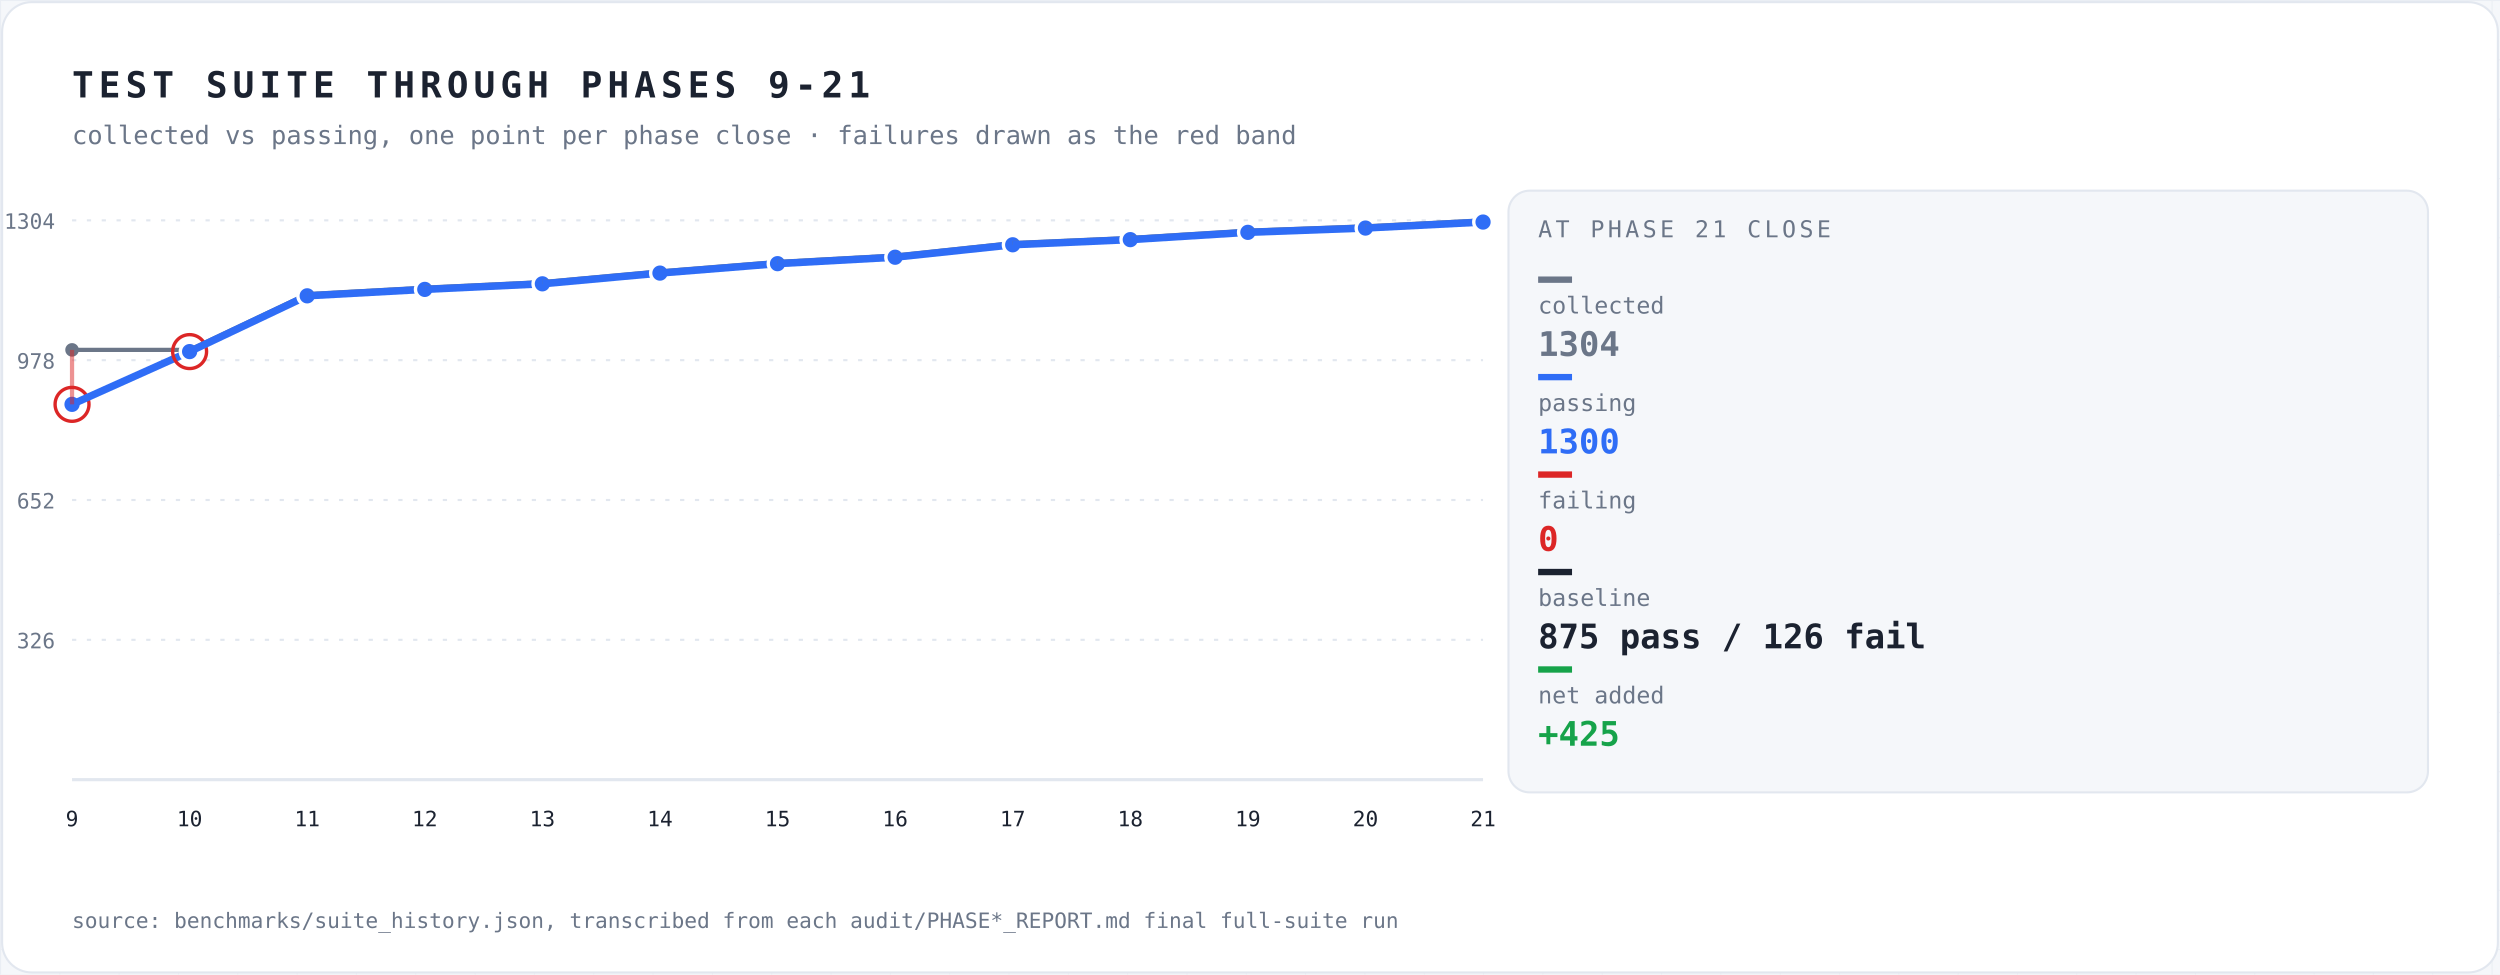
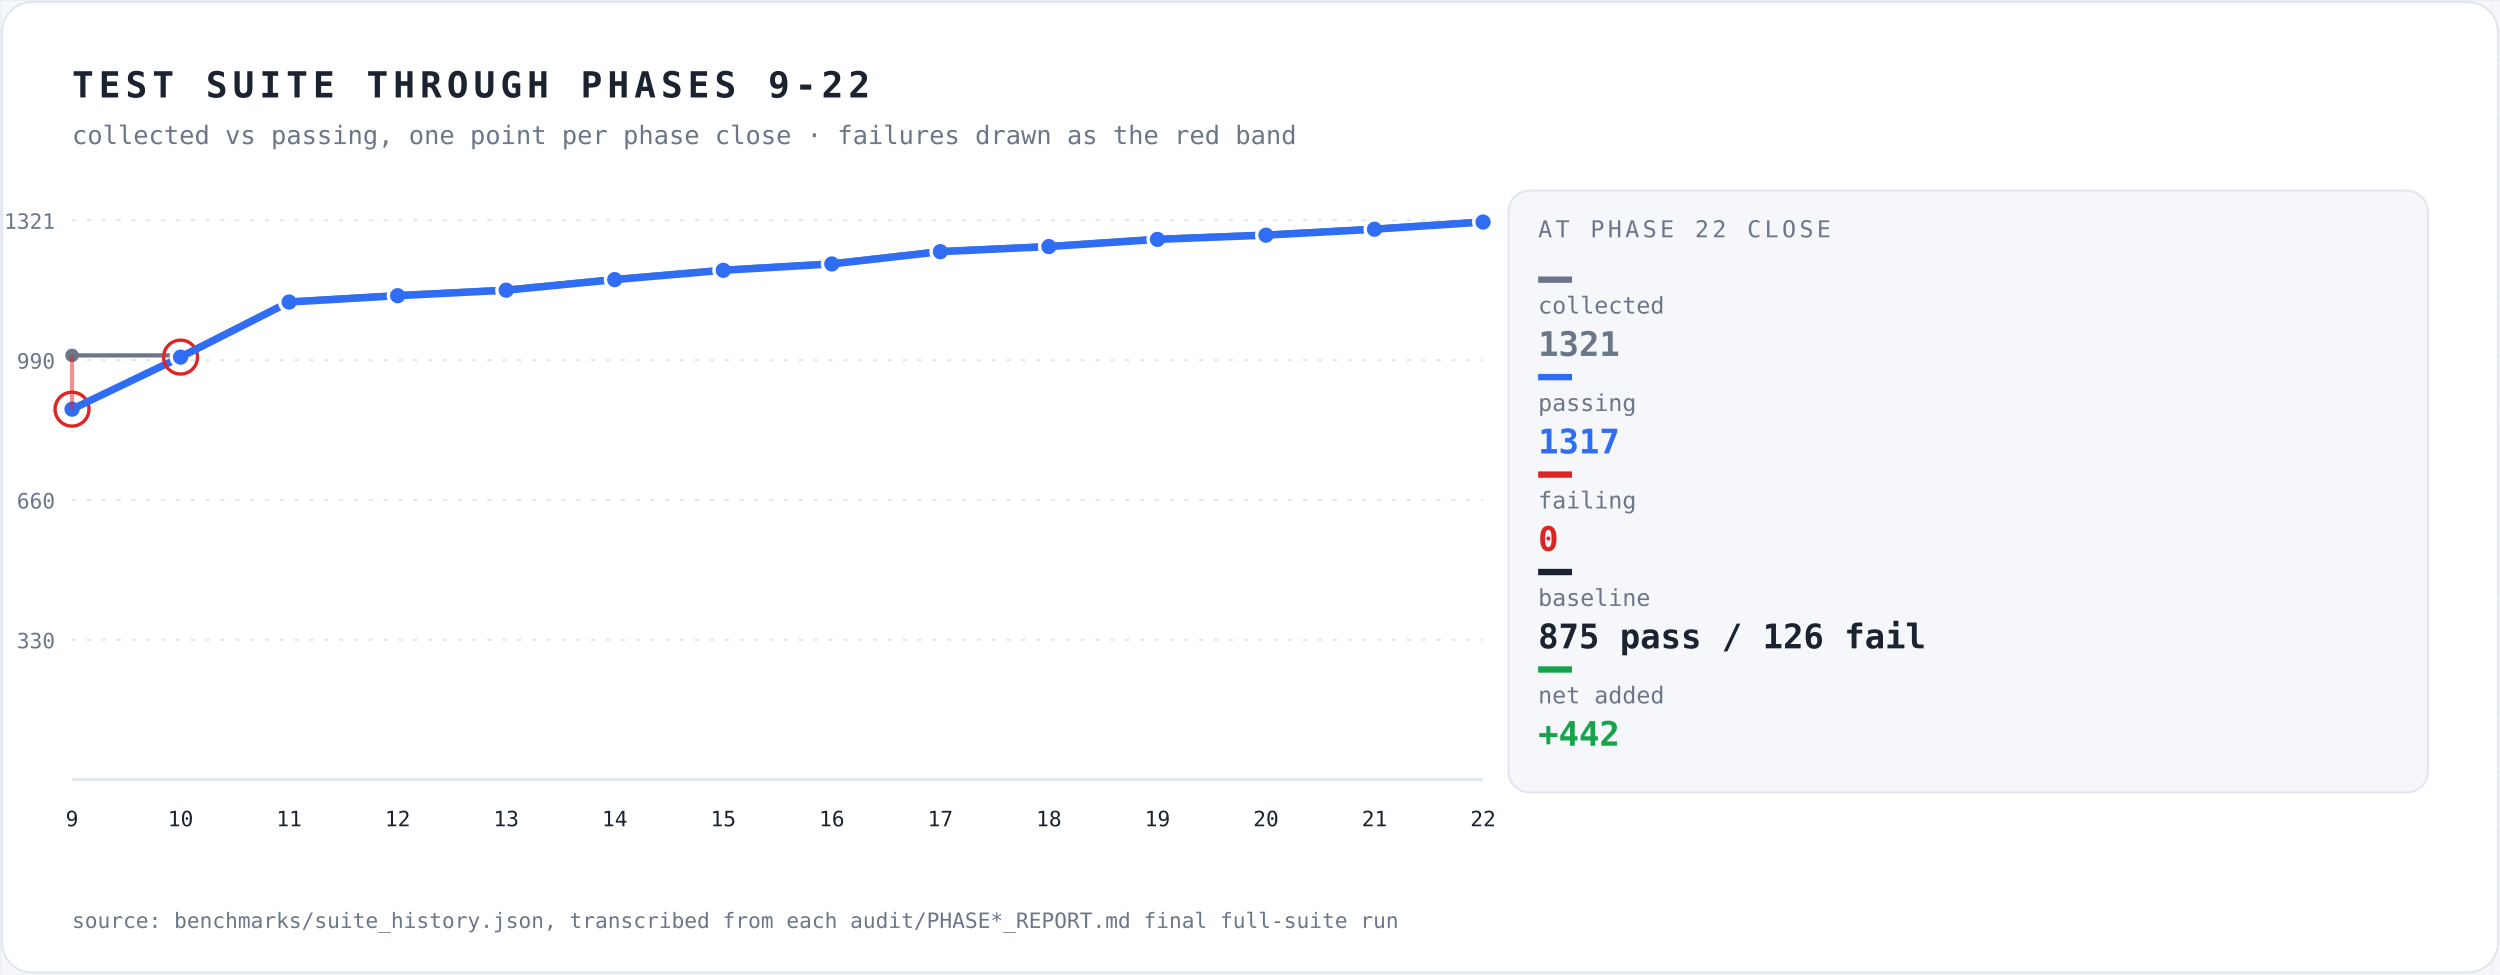
- <svg xmlns="http://www.w3.org/2000/svg" width="1180" height="460" viewBox="0 0 1180 460" role="img" aria-label="TEST SUITE THROUGH PHASES 9-21: collected vs passing, one point per phase close · failures drawn as the red band">
+ <svg xmlns="http://www.w3.org/2000/svg" width="1180" height="460" viewBox="0 0 1180 460" role="img" aria-label="TEST SUITE THROUGH PHASES 9-22: collected vs passing, one point per phase close · failures drawn as the red band">
  <defs>
    <pattern id="grid" width="28" height="28" patternUnits="userSpaceOnUse">
      <path d="M28 0H0v28" fill="none" stroke="#e2e7ef" stroke-width="1" />
    </pattern>
  </defs>
  <rect width="100%" height="100%" fill="#f5f7fa" />
  <rect width="100%" height="100%" fill="url(#grid)" opacity=".55" />
  <rect x="1" y="1" width="1178" height="458" rx="14" fill="#ffffff" stroke="#e2e7ef" />
-   <text x="34" y="46" font-family="ui-monospace, 'SF Mono', Menlo, Consolas, monospace" font-size="17" font-weight="700" letter-spacing="2.4" fill="#1b2230">TEST SUITE THROUGH PHASES 9-21</text>
+   <text x="34" y="46" font-family="ui-monospace, 'SF Mono', Menlo, Consolas, monospace" font-size="17" font-weight="700" letter-spacing="2.4" fill="#1b2230">TEST SUITE THROUGH PHASES 9-22</text>
  <text x="34" y="68" font-family="ui-monospace, 'SF Mono', Menlo, Consolas, monospace" font-size="12" fill="#6b7688">collected vs passing, one point per phase close · failures drawn as the red band</text>
  <line x1="34" y1="368" x2="700" y2="368" stroke="#e2e7ef" stroke-width="1.5" />
  <line x1="34" y1="302.0" x2="700" y2="302.0" stroke="#e2e7ef" stroke-dasharray="2 5" />
-   <text x="26" y="306.0" text-anchor="end" font-family="ui-monospace, 'SF Mono', Menlo, Consolas, monospace" font-size="10" fill="#6b7688">326</text>
+   <text x="26" y="306.0" text-anchor="end" font-family="ui-monospace, 'SF Mono', Menlo, Consolas, monospace" font-size="10" fill="#6b7688">330</text>
  <line x1="34" y1="236.0" x2="700" y2="236.0" stroke="#e2e7ef" stroke-dasharray="2 5" />
-   <text x="26" y="240.0" text-anchor="end" font-family="ui-monospace, 'SF Mono', Menlo, Consolas, monospace" font-size="10" fill="#6b7688">652</text>
+   <text x="26" y="240.0" text-anchor="end" font-family="ui-monospace, 'SF Mono', Menlo, Consolas, monospace" font-size="10" fill="#6b7688">660</text>
  <line x1="34" y1="170.0" x2="700" y2="170.0" stroke="#e2e7ef" stroke-dasharray="2 5" />
-   <text x="26" y="174.0" text-anchor="end" font-family="ui-monospace, 'SF Mono', Menlo, Consolas, monospace" font-size="10" fill="#6b7688">978</text>
+   <text x="26" y="174.0" text-anchor="end" font-family="ui-monospace, 'SF Mono', Menlo, Consolas, monospace" font-size="10" fill="#6b7688">990</text>
  <line x1="34" y1="104.0" x2="700" y2="104.0" stroke="#e2e7ef" stroke-dasharray="2 5" />
-   <text x="26" y="108.0" text-anchor="end" font-family="ui-monospace, 'SF Mono', Menlo, Consolas, monospace" font-size="10" fill="#6b7688">1304</text>
-   <circle cx="34.0" cy="165.141" r="3.2" fill="#6b7688" />
-   <circle cx="34.0" cy="190.853" r="4.4" fill="#2f6df6" stroke="#ffffff" stroke-width="1.6" />
-   <circle cx="34.0" cy="190.853" r="8" fill="none" stroke="#dc2626" stroke-width="1.6" />
+   <text x="26" y="108.0" text-anchor="end" font-family="ui-monospace, 'SF Mono', Menlo, Consolas, monospace" font-size="10" fill="#6b7688">1321</text>
+   <circle cx="34.0" cy="167.752" r="3.2" fill="#6b7688" />
+   <circle cx="34.0" cy="193.132" r="4.4" fill="#2f6df6" stroke="#ffffff" stroke-width="1.6" />
+   <circle cx="34.0" cy="193.132" r="8" fill="none" stroke="#dc2626" stroke-width="1.6" />
  <text x="34.0" y="390" text-anchor="middle" font-family="ui-monospace, 'SF Mono', Menlo, Consolas, monospace" font-size="10" fill="#1b2230">9</text>
-   <line x1="34.0" y1="165.141" x2="89.5" y2="165.141" stroke="#6b7688" stroke-width="2" />
-   <line x1="34.0" y1="190.853" x2="89.5" y2="165.951" stroke="#2f6df6" stroke-width="3.5" />
-   <line x1="34.0" y1="165.141" x2="34.0" y2="190.853" stroke="#dc2626" stroke-width="2" opacity=".5" />
-   <circle cx="89.5" cy="165.141" r="3.2" fill="#6b7688" />
-   <circle cx="89.5" cy="165.951" r="4.4" fill="#2f6df6" stroke="#ffffff" stroke-width="1.6" />
-   <circle cx="89.5" cy="165.951" r="8" fill="none" stroke="#dc2626" stroke-width="1.6" />
-   <text x="89.5" y="390" text-anchor="middle" font-family="ui-monospace, 'SF Mono', Menlo, Consolas, monospace" font-size="10" fill="#1b2230">10</text>
-   <line x1="89.5" y1="165.141" x2="145.0" y2="138.822" stroke="#6b7688" stroke-width="2" />
-   <line x1="89.5" y1="165.951" x2="145.0" y2="139.632" stroke="#2f6df6" stroke-width="3.5" />
-   <circle cx="145.0" cy="138.822" r="3.2" fill="#6b7688" />
-   <circle cx="145.0" cy="139.632" r="4.4" fill="#2f6df6" stroke="#ffffff" stroke-width="1.6" />
-   <text x="145.0" y="390" text-anchor="middle" font-family="ui-monospace, 'SF Mono', Menlo, Consolas, monospace" font-size="10" fill="#1b2230">11</text>
-   <line x1="145.0" y1="138.822" x2="200.5" y2="135.785" stroke="#6b7688" stroke-width="2" />
-   <line x1="145.0" y1="139.632" x2="200.5" y2="136.595" stroke="#2f6df6" stroke-width="3.5" />
-   <circle cx="200.5" cy="135.785" r="3.2" fill="#6b7688" />
-   <circle cx="200.5" cy="136.595" r="4.4" fill="#2f6df6" stroke="#ffffff" stroke-width="1.6" />
-   <text x="200.5" y="390" text-anchor="middle" font-family="ui-monospace, 'SF Mono', Menlo, Consolas, monospace" font-size="10" fill="#1b2230">12</text>
-   <line x1="200.5" y1="135.785" x2="256.0" y2="133.153" stroke="#6b7688" stroke-width="2" />
-   <line x1="200.5" y1="136.595" x2="256.0" y2="133.963" stroke="#2f6df6" stroke-width="3.5" />
-   <circle cx="256.0" cy="133.153" r="3.2" fill="#6b7688" />
-   <circle cx="256.0" cy="133.963" r="4.4" fill="#2f6df6" stroke="#ffffff" stroke-width="1.6" />
-   <text x="256.0" y="390" text-anchor="middle" font-family="ui-monospace, 'SF Mono', Menlo, Consolas, monospace" font-size="10" fill="#1b2230">13</text>
-   <line x1="256.0" y1="133.153" x2="311.5" y2="128.092" stroke="#6b7688" stroke-width="2" />
-   <line x1="256.0" y1="133.963" x2="311.5" y2="128.902" stroke="#2f6df6" stroke-width="3.5" />
-   <circle cx="311.5" cy="128.092" r="3.2" fill="#6b7688" />
-   <circle cx="311.5" cy="128.902" r="4.4" fill="#2f6df6" stroke="#ffffff" stroke-width="1.6" />
-   <text x="311.5" y="390" text-anchor="middle" font-family="ui-monospace, 'SF Mono', Menlo, Consolas, monospace" font-size="10" fill="#1b2230">14</text>
-   <line x1="311.5" y1="128.092" x2="367.0" y2="123.638" stroke="#6b7688" stroke-width="2" />
-   <line x1="311.5" y1="128.902" x2="367.0" y2="124.448" stroke="#2f6df6" stroke-width="3.5" />
-   <circle cx="367.0" cy="123.638" r="3.2" fill="#6b7688" />
-   <circle cx="367.0" cy="124.448" r="4.4" fill="#2f6df6" stroke="#ffffff" stroke-width="1.6" />
-   <text x="367.0" y="390" text-anchor="middle" font-family="ui-monospace, 'SF Mono', Menlo, Consolas, monospace" font-size="10" fill="#1b2230">15</text>
-   <line x1="367.0" y1="123.638" x2="422.5" y2="120.601" stroke="#6b7688" stroke-width="2" />
-   <line x1="367.0" y1="124.448" x2="422.5" y2="121.411" stroke="#2f6df6" stroke-width="3.5" />
-   <circle cx="422.5" cy="120.601" r="3.2" fill="#6b7688" />
-   <circle cx="422.5" cy="121.411" r="4.4" fill="#2f6df6" stroke="#ffffff" stroke-width="1.6" />
-   <text x="422.5" y="390" text-anchor="middle" font-family="ui-monospace, 'SF Mono', Menlo, Consolas, monospace" font-size="10" fill="#1b2230">16</text>
-   <line x1="422.5" y1="120.601" x2="478.0" y2="114.73" stroke="#6b7688" stroke-width="2" />
-   <line x1="422.5" y1="121.411" x2="478.0" y2="115.54" stroke="#2f6df6" stroke-width="3.5" />
-   <circle cx="478.0" cy="114.73" r="3.2" fill="#6b7688" />
-   <circle cx="478.0" cy="115.54" r="4.4" fill="#2f6df6" stroke="#ffffff" stroke-width="1.6" />
-   <text x="478.0" y="390" text-anchor="middle" font-family="ui-monospace, 'SF Mono', Menlo, Consolas, monospace" font-size="10" fill="#1b2230">17</text>
-   <line x1="478.0" y1="114.73" x2="533.5" y2="112.301" stroke="#6b7688" stroke-width="2" />
-   <line x1="478.0" y1="115.54" x2="533.5" y2="113.11" stroke="#2f6df6" stroke-width="3.5" />
-   <circle cx="533.5" cy="112.301" r="3.2" fill="#6b7688" />
-   <circle cx="533.5" cy="113.11" r="4.4" fill="#2f6df6" stroke="#ffffff" stroke-width="1.6" />
-   <text x="533.5" y="390" text-anchor="middle" font-family="ui-monospace, 'SF Mono', Menlo, Consolas, monospace" font-size="10" fill="#1b2230">18</text>
-   <line x1="533.5" y1="112.301" x2="589.0" y2="108.859" stroke="#6b7688" stroke-width="2" />
-   <line x1="533.5" y1="113.11" x2="589.0" y2="109.669" stroke="#2f6df6" stroke-width="3.5" />
-   <circle cx="589.0" cy="108.859" r="3.2" fill="#6b7688" />
-   <circle cx="589.0" cy="109.669" r="4.4" fill="#2f6df6" stroke="#ffffff" stroke-width="1.6" />
-   <text x="589.0" y="390" text-anchor="middle" font-family="ui-monospace, 'SF Mono', Menlo, Consolas, monospace" font-size="10" fill="#1b2230">19</text>
-   <line x1="589.0" y1="108.859" x2="644.5" y2="106.834" stroke="#6b7688" stroke-width="2" />
-   <line x1="589.0" y1="109.669" x2="644.5" y2="107.644" stroke="#2f6df6" stroke-width="3.5" />
-   <circle cx="644.5" cy="106.834" r="3.2" fill="#6b7688" />
-   <circle cx="644.5" cy="107.644" r="4.4" fill="#2f6df6" stroke="#ffffff" stroke-width="1.6" />
-   <text x="644.5" y="390" text-anchor="middle" font-family="ui-monospace, 'SF Mono', Menlo, Consolas, monospace" font-size="10" fill="#1b2230">20</text>
-   <line x1="644.5" y1="106.834" x2="700.0" y2="104.0" stroke="#6b7688" stroke-width="2" />
-   <line x1="644.5" y1="107.644" x2="700.0" y2="104.81" stroke="#2f6df6" stroke-width="3.5" />
+   <line x1="34" y1="167.752" x2="85.231" y2="167.752" stroke="#6b7688" stroke-width="2" />
+   <line x1="34" y1="193.132" x2="85.231" y2="168.551" stroke="#2f6df6" stroke-width="3.5" />
+   <line x1="34" y1="167.752" x2="34" y2="193.132" stroke="#dc2626" stroke-width="2" opacity=".5" />
+   <circle cx="85.231" cy="167.752" r="3.2" fill="#6b7688" />
+   <circle cx="85.231" cy="168.551" r="4.4" fill="#2f6df6" stroke="#ffffff" stroke-width="1.6" />
+   <circle cx="85.231" cy="168.551" r="8" fill="none" stroke="#dc2626" stroke-width="1.6" />
+   <text x="85.231" y="390" text-anchor="middle" font-family="ui-monospace, 'SF Mono', Menlo, Consolas, monospace" font-size="10" fill="#1b2230">10</text>
+   <line x1="85.231" y1="167.752" x2="136.462" y2="141.771" stroke="#6b7688" stroke-width="2" />
+   <line x1="85.231" y1="168.551" x2="136.462" y2="142.571" stroke="#2f6df6" stroke-width="3.5" />
+   <circle cx="136.462" cy="141.771" r="3.2" fill="#6b7688" />
+   <circle cx="136.462" cy="142.571" r="4.4" fill="#2f6df6" stroke="#ffffff" stroke-width="1.6" />
+   <text x="136.462" y="390" text-anchor="middle" font-family="ui-monospace, 'SF Mono', Menlo, Consolas, monospace" font-size="10" fill="#1b2230">11</text>
+   <line x1="136.462" y1="141.771" x2="187.692" y2="138.774" stroke="#6b7688" stroke-width="2" />
+   <line x1="136.462" y1="142.571" x2="187.692" y2="139.573" stroke="#2f6df6" stroke-width="3.5" />
+   <circle cx="187.692" cy="138.774" r="3.2" fill="#6b7688" />
+   <circle cx="187.692" cy="139.573" r="4.4" fill="#2f6df6" stroke="#ffffff" stroke-width="1.6" />
+   <text x="187.692" y="390" text-anchor="middle" font-family="ui-monospace, 'SF Mono', Menlo, Consolas, monospace" font-size="10" fill="#1b2230">12</text>
+   <line x1="187.692" y1="138.774" x2="238.923" y2="136.176" stroke="#6b7688" stroke-width="2" />
+   <line x1="187.692" y1="139.573" x2="238.923" y2="136.975" stroke="#2f6df6" stroke-width="3.5" />
+   <circle cx="238.923" cy="136.176" r="3.2" fill="#6b7688" />
+   <circle cx="238.923" cy="136.975" r="4.4" fill="#2f6df6" stroke="#ffffff" stroke-width="1.6" />
+   <text x="238.923" y="390" text-anchor="middle" font-family="ui-monospace, 'SF Mono', Menlo, Consolas, monospace" font-size="10" fill="#1b2230">13</text>
+   <line x1="238.923" y1="136.176" x2="290.154" y2="131.179" stroke="#6b7688" stroke-width="2" />
+   <line x1="238.923" y1="136.975" x2="290.154" y2="131.979" stroke="#2f6df6" stroke-width="3.5" />
+   <circle cx="290.154" cy="131.179" r="3.2" fill="#6b7688" />
+   <circle cx="290.154" cy="131.979" r="4.4" fill="#2f6df6" stroke="#ffffff" stroke-width="1.6" />
+   <text x="290.154" y="390" text-anchor="middle" font-family="ui-monospace, 'SF Mono', Menlo, Consolas, monospace" font-size="10" fill="#1b2230">14</text>
+   <line x1="290.154" y1="131.179" x2="341.385" y2="126.783" stroke="#6b7688" stroke-width="2" />
+   <line x1="290.154" y1="131.979" x2="341.385" y2="127.582" stroke="#2f6df6" stroke-width="3.5" />
+   <circle cx="341.385" cy="126.783" r="3.2" fill="#6b7688" />
+   <circle cx="341.385" cy="127.582" r="4.4" fill="#2f6df6" stroke="#ffffff" stroke-width="1.6" />
+   <text x="341.385" y="390" text-anchor="middle" font-family="ui-monospace, 'SF Mono', Menlo, Consolas, monospace" font-size="10" fill="#1b2230">15</text>
+   <line x1="341.385" y1="126.783" x2="392.615" y2="123.785" stroke="#6b7688" stroke-width="2" />
+   <line x1="341.385" y1="127.582" x2="392.615" y2="124.584" stroke="#2f6df6" stroke-width="3.5" />
+   <circle cx="392.615" cy="123.785" r="3.2" fill="#6b7688" />
+   <circle cx="392.615" cy="124.584" r="4.4" fill="#2f6df6" stroke="#ffffff" stroke-width="1.6" />
+   <text x="392.615" y="390" text-anchor="middle" font-family="ui-monospace, 'SF Mono', Menlo, Consolas, monospace" font-size="10" fill="#1b2230">16</text>
+   <line x1="392.615" y1="123.785" x2="443.846" y2="117.989" stroke="#6b7688" stroke-width="2" />
+   <line x1="392.615" y1="124.584" x2="443.846" y2="118.789" stroke="#2f6df6" stroke-width="3.5" />
+   <circle cx="443.846" cy="117.989" r="3.2" fill="#6b7688" />
+   <circle cx="443.846" cy="118.789" r="4.4" fill="#2f6df6" stroke="#ffffff" stroke-width="1.6" />
+   <text x="443.846" y="390" text-anchor="middle" font-family="ui-monospace, 'SF Mono', Menlo, Consolas, monospace" font-size="10" fill="#1b2230">17</text>
+   <line x1="443.846" y1="117.989" x2="495.077" y2="115.591" stroke="#6b7688" stroke-width="2" />
+   <line x1="443.846" y1="118.789" x2="495.077" y2="116.391" stroke="#2f6df6" stroke-width="3.5" />
+   <circle cx="495.077" cy="115.591" r="3.2" fill="#6b7688" />
+   <circle cx="495.077" cy="116.391" r="4.4" fill="#2f6df6" stroke="#ffffff" stroke-width="1.6" />
+   <text x="495.077" y="390" text-anchor="middle" font-family="ui-monospace, 'SF Mono', Menlo, Consolas, monospace" font-size="10" fill="#1b2230">18</text>
+   <line x1="495.077" y1="115.591" x2="546.308" y2="112.194" stroke="#6b7688" stroke-width="2" />
+   <line x1="495.077" y1="116.391" x2="546.308" y2="112.993" stroke="#2f6df6" stroke-width="3.5" />
+   <circle cx="546.308" cy="112.194" r="3.2" fill="#6b7688" />
+   <circle cx="546.308" cy="112.993" r="4.4" fill="#2f6df6" stroke="#ffffff" stroke-width="1.6" />
+   <text x="546.308" y="390" text-anchor="middle" font-family="ui-monospace, 'SF Mono', Menlo, Consolas, monospace" font-size="10" fill="#1b2230">19</text>
+   <line x1="546.308" y1="112.194" x2="597.538" y2="110.195" stroke="#6b7688" stroke-width="2" />
+   <line x1="546.308" y1="112.993" x2="597.538" y2="110.995" stroke="#2f6df6" stroke-width="3.5" />
+   <circle cx="597.538" cy="110.195" r="3.2" fill="#6b7688" />
+   <circle cx="597.538" cy="110.995" r="4.4" fill="#2f6df6" stroke="#ffffff" stroke-width="1.6" />
+   <text x="597.538" y="390" text-anchor="middle" font-family="ui-monospace, 'SF Mono', Menlo, Consolas, monospace" font-size="10" fill="#1b2230">20</text>
+   <line x1="597.538" y1="110.195" x2="648.769" y2="107.397" stroke="#6b7688" stroke-width="2" />
+   <line x1="597.538" y1="110.995" x2="648.769" y2="108.197" stroke="#2f6df6" stroke-width="3.5" />
+   <circle cx="648.769" cy="107.397" r="3.2" fill="#6b7688" />
+   <circle cx="648.769" cy="108.197" r="4.4" fill="#2f6df6" stroke="#ffffff" stroke-width="1.6" />
+   <text x="648.769" y="390" text-anchor="middle" font-family="ui-monospace, 'SF Mono', Menlo, Consolas, monospace" font-size="10" fill="#1b2230">21</text>
+   <line x1="648.769" y1="107.397" x2="700.0" y2="104.0" stroke="#6b7688" stroke-width="2" />
+   <line x1="648.769" y1="108.197" x2="700.0" y2="104.799" stroke="#2f6df6" stroke-width="3.5" />
  <circle cx="700.0" cy="104.0" r="3.2" fill="#6b7688" />
-   <circle cx="700.0" cy="104.81" r="4.4" fill="#2f6df6" stroke="#ffffff" stroke-width="1.6" />
-   <text x="700.0" y="390" text-anchor="middle" font-family="ui-monospace, 'SF Mono', Menlo, Consolas, monospace" font-size="10" fill="#1b2230">21</text>
+   <circle cx="700.0" cy="104.799" r="4.4" fill="#2f6df6" stroke="#ffffff" stroke-width="1.6" />
+   <text x="700.0" y="390" text-anchor="middle" font-family="ui-monospace, 'SF Mono', Menlo, Consolas, monospace" font-size="10" fill="#1b2230">22</text>
  <rect x="712" y="90" width="434" height="284" rx="10" fill="#f5f7fa" stroke="#e2e7ef" />
-   <text x="726" y="112" font-family="ui-monospace, 'SF Mono', Menlo, Consolas, monospace" font-size="11" letter-spacing="1.6" fill="#6b7688">AT PHASE 21 CLOSE</text>
+   <text x="726" y="112" font-family="ui-monospace, 'SF Mono', Menlo, Consolas, monospace" font-size="11" letter-spacing="1.6" fill="#6b7688">AT PHASE 22 CLOSE</text>
  <line x1="726" y1="132" x2="742" y2="132" stroke="#6b7688" stroke-width="3" />
  <text x="726" y="148" font-family="ui-monospace, 'SF Mono', Menlo, Consolas, monospace" font-size="11" fill="#6b7688">collected</text>
-   <text x="726" y="168" font-family="ui-monospace, 'SF Mono', Menlo, Consolas, monospace" font-size="16" font-weight="700" fill="#6b7688">1304</text>
+   <text x="726" y="168" font-family="ui-monospace, 'SF Mono', Menlo, Consolas, monospace" font-size="16" font-weight="700" fill="#6b7688">1321</text>
  <line x1="726" y1="178" x2="742" y2="178" stroke="#2f6df6" stroke-width="3" />
  <text x="726" y="194" font-family="ui-monospace, 'SF Mono', Menlo, Consolas, monospace" font-size="11" fill="#6b7688">passing</text>
-   <text x="726" y="214" font-family="ui-monospace, 'SF Mono', Menlo, Consolas, monospace" font-size="16" font-weight="700" fill="#2f6df6">1300</text>
+   <text x="726" y="214" font-family="ui-monospace, 'SF Mono', Menlo, Consolas, monospace" font-size="16" font-weight="700" fill="#2f6df6">1317</text>
  <line x1="726" y1="224" x2="742" y2="224" stroke="#dc2626" stroke-width="3" />
  <text x="726" y="240" font-family="ui-monospace, 'SF Mono', Menlo, Consolas, monospace" font-size="11" fill="#6b7688">failing</text>
  <text x="726" y="260" font-family="ui-monospace, 'SF Mono', Menlo, Consolas, monospace" font-size="16" font-weight="700" fill="#dc2626">0</text>
  <line x1="726" y1="270" x2="742" y2="270" stroke="#1b2230" stroke-width="3" />
  <text x="726" y="286" font-family="ui-monospace, 'SF Mono', Menlo, Consolas, monospace" font-size="11" fill="#6b7688">baseline</text>
  <text x="726" y="306" font-family="ui-monospace, 'SF Mono', Menlo, Consolas, monospace" font-size="16" font-weight="700" fill="#1b2230">875 pass / 126 fail</text>
  <line x1="726" y1="316" x2="742" y2="316" stroke="#16a34a" stroke-width="3" />
  <text x="726" y="332" font-family="ui-monospace, 'SF Mono', Menlo, Consolas, monospace" font-size="11" fill="#6b7688">net added</text>
-   <text x="726" y="352" font-family="ui-monospace, 'SF Mono', Menlo, Consolas, monospace" font-size="16" font-weight="700" fill="#16a34a">+425</text>
+   <text x="726" y="352" font-family="ui-monospace, 'SF Mono', Menlo, Consolas, monospace" font-size="16" font-weight="700" fill="#16a34a">+442</text>
  <text x="34" y="438" font-family="ui-monospace, 'SF Mono', Menlo, Consolas, monospace" font-size="10" fill="#6b7688">source: benchmarks/suite_history.json, transcribed from each audit/PHASE*_REPORT.md final full-suite run</text>
</svg>
